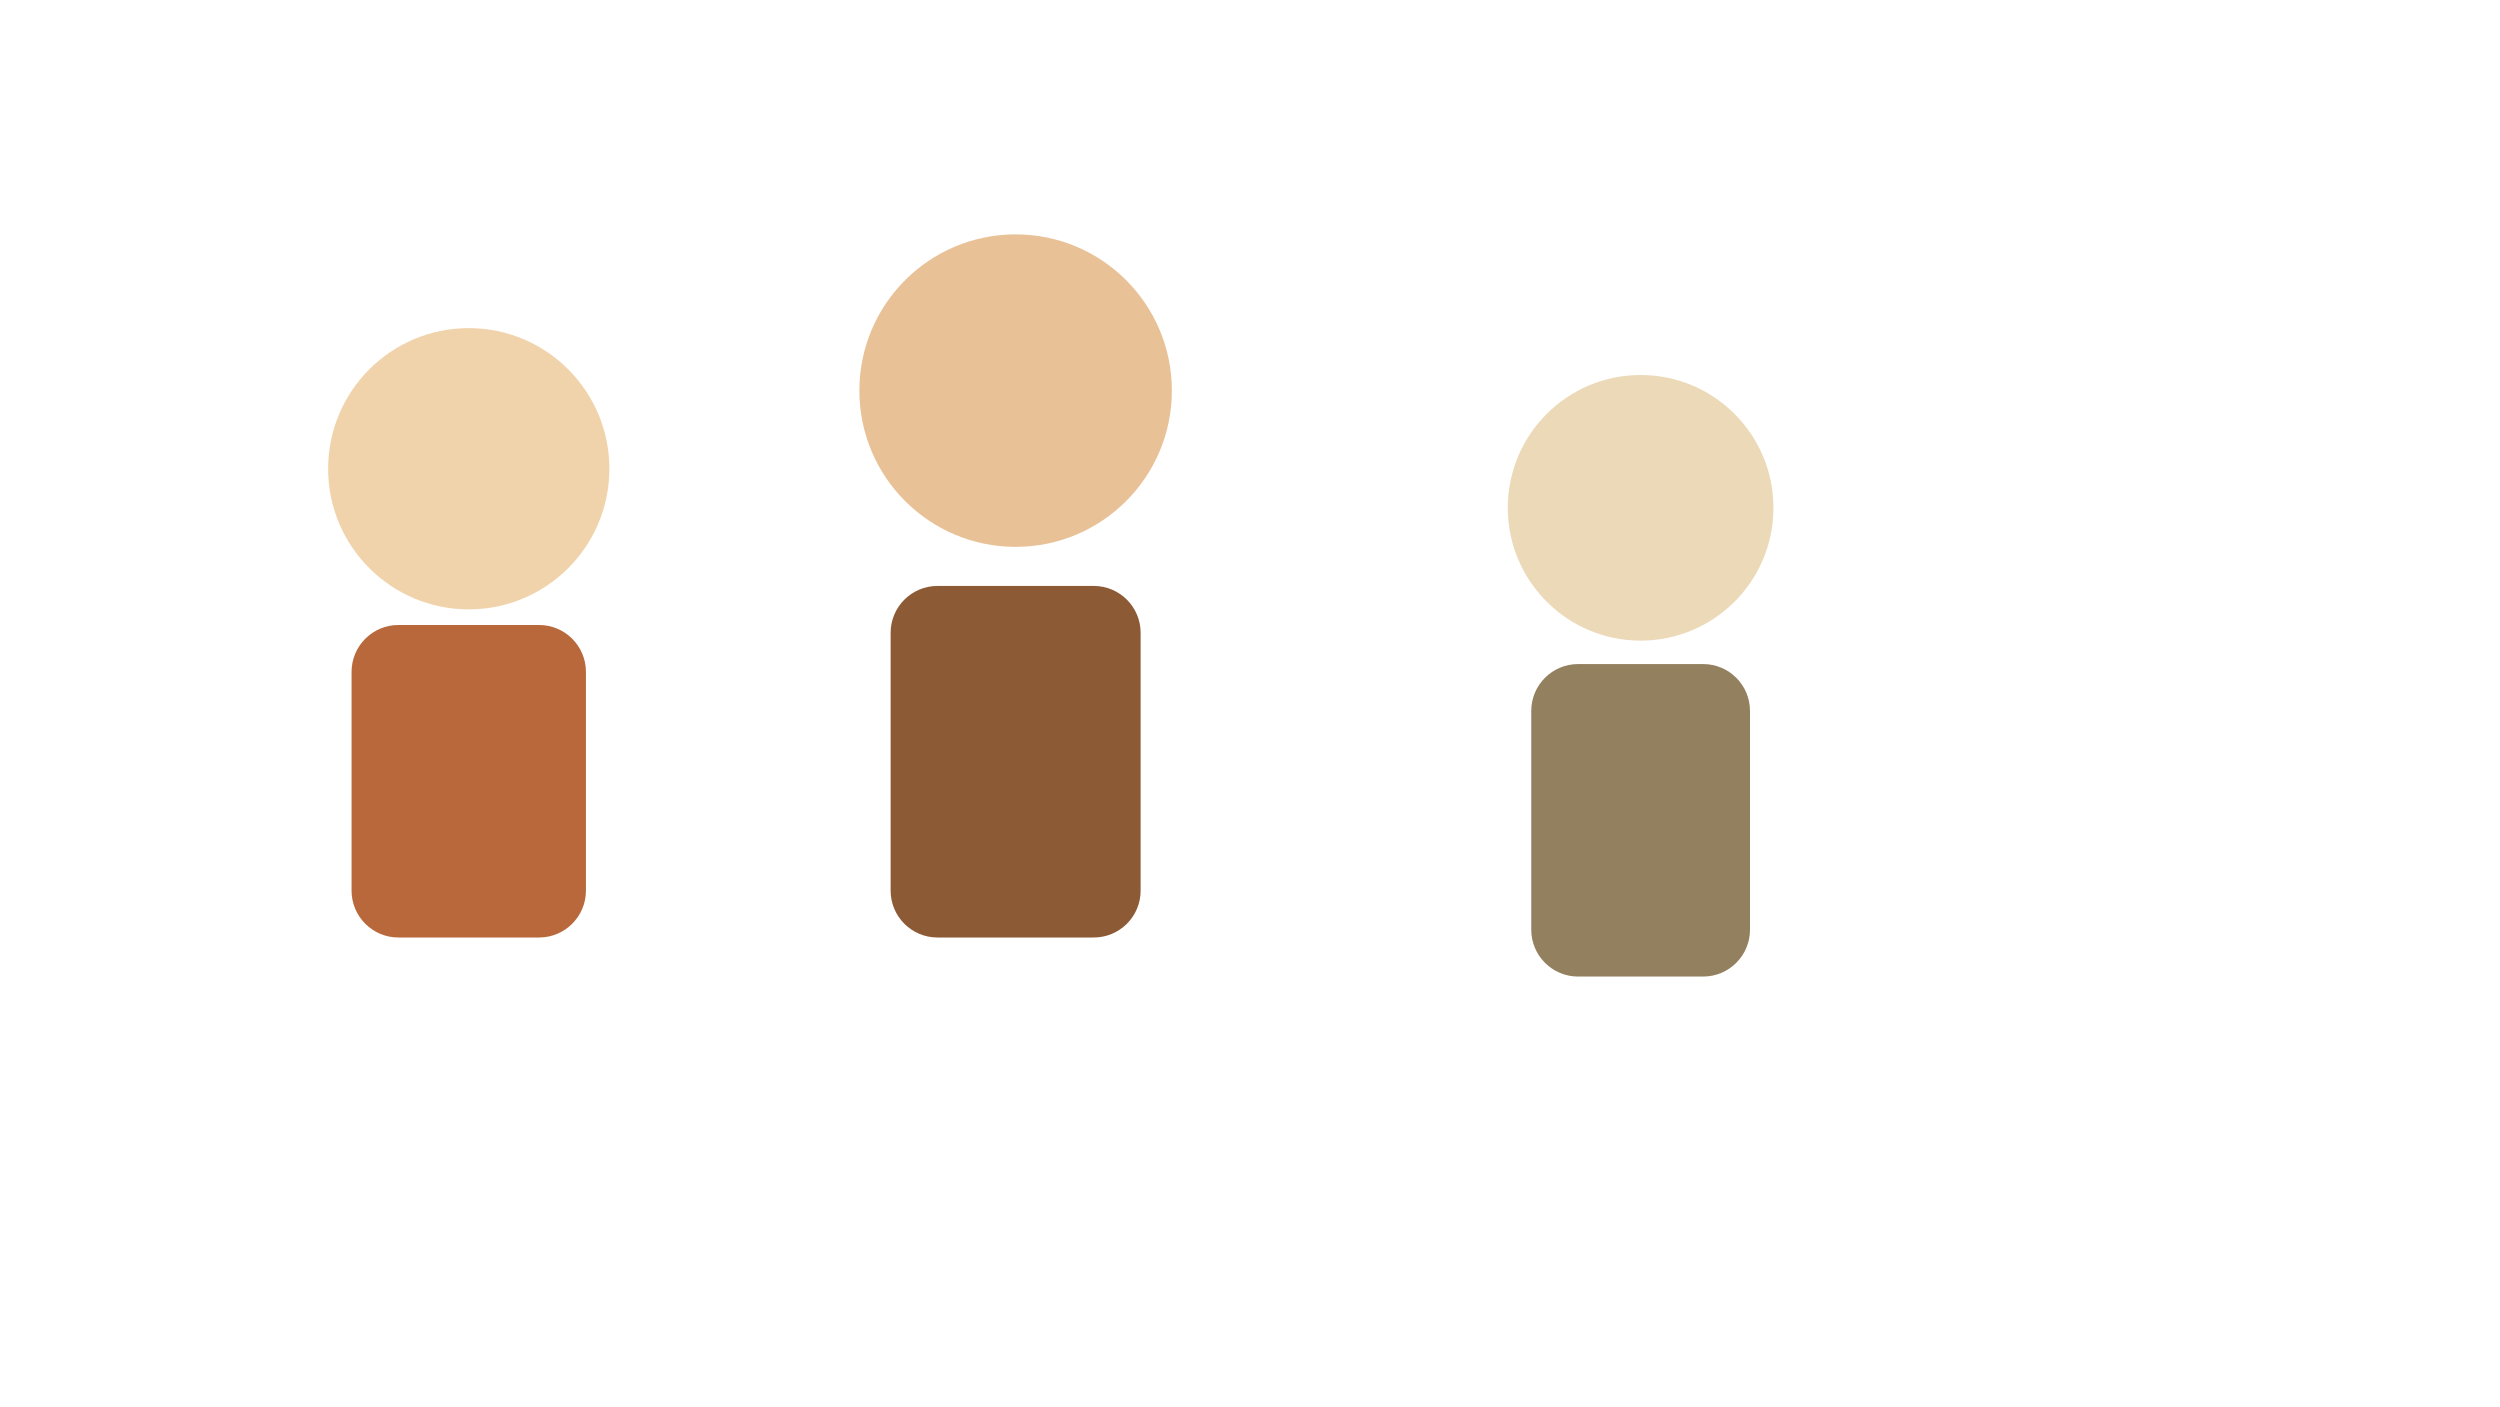
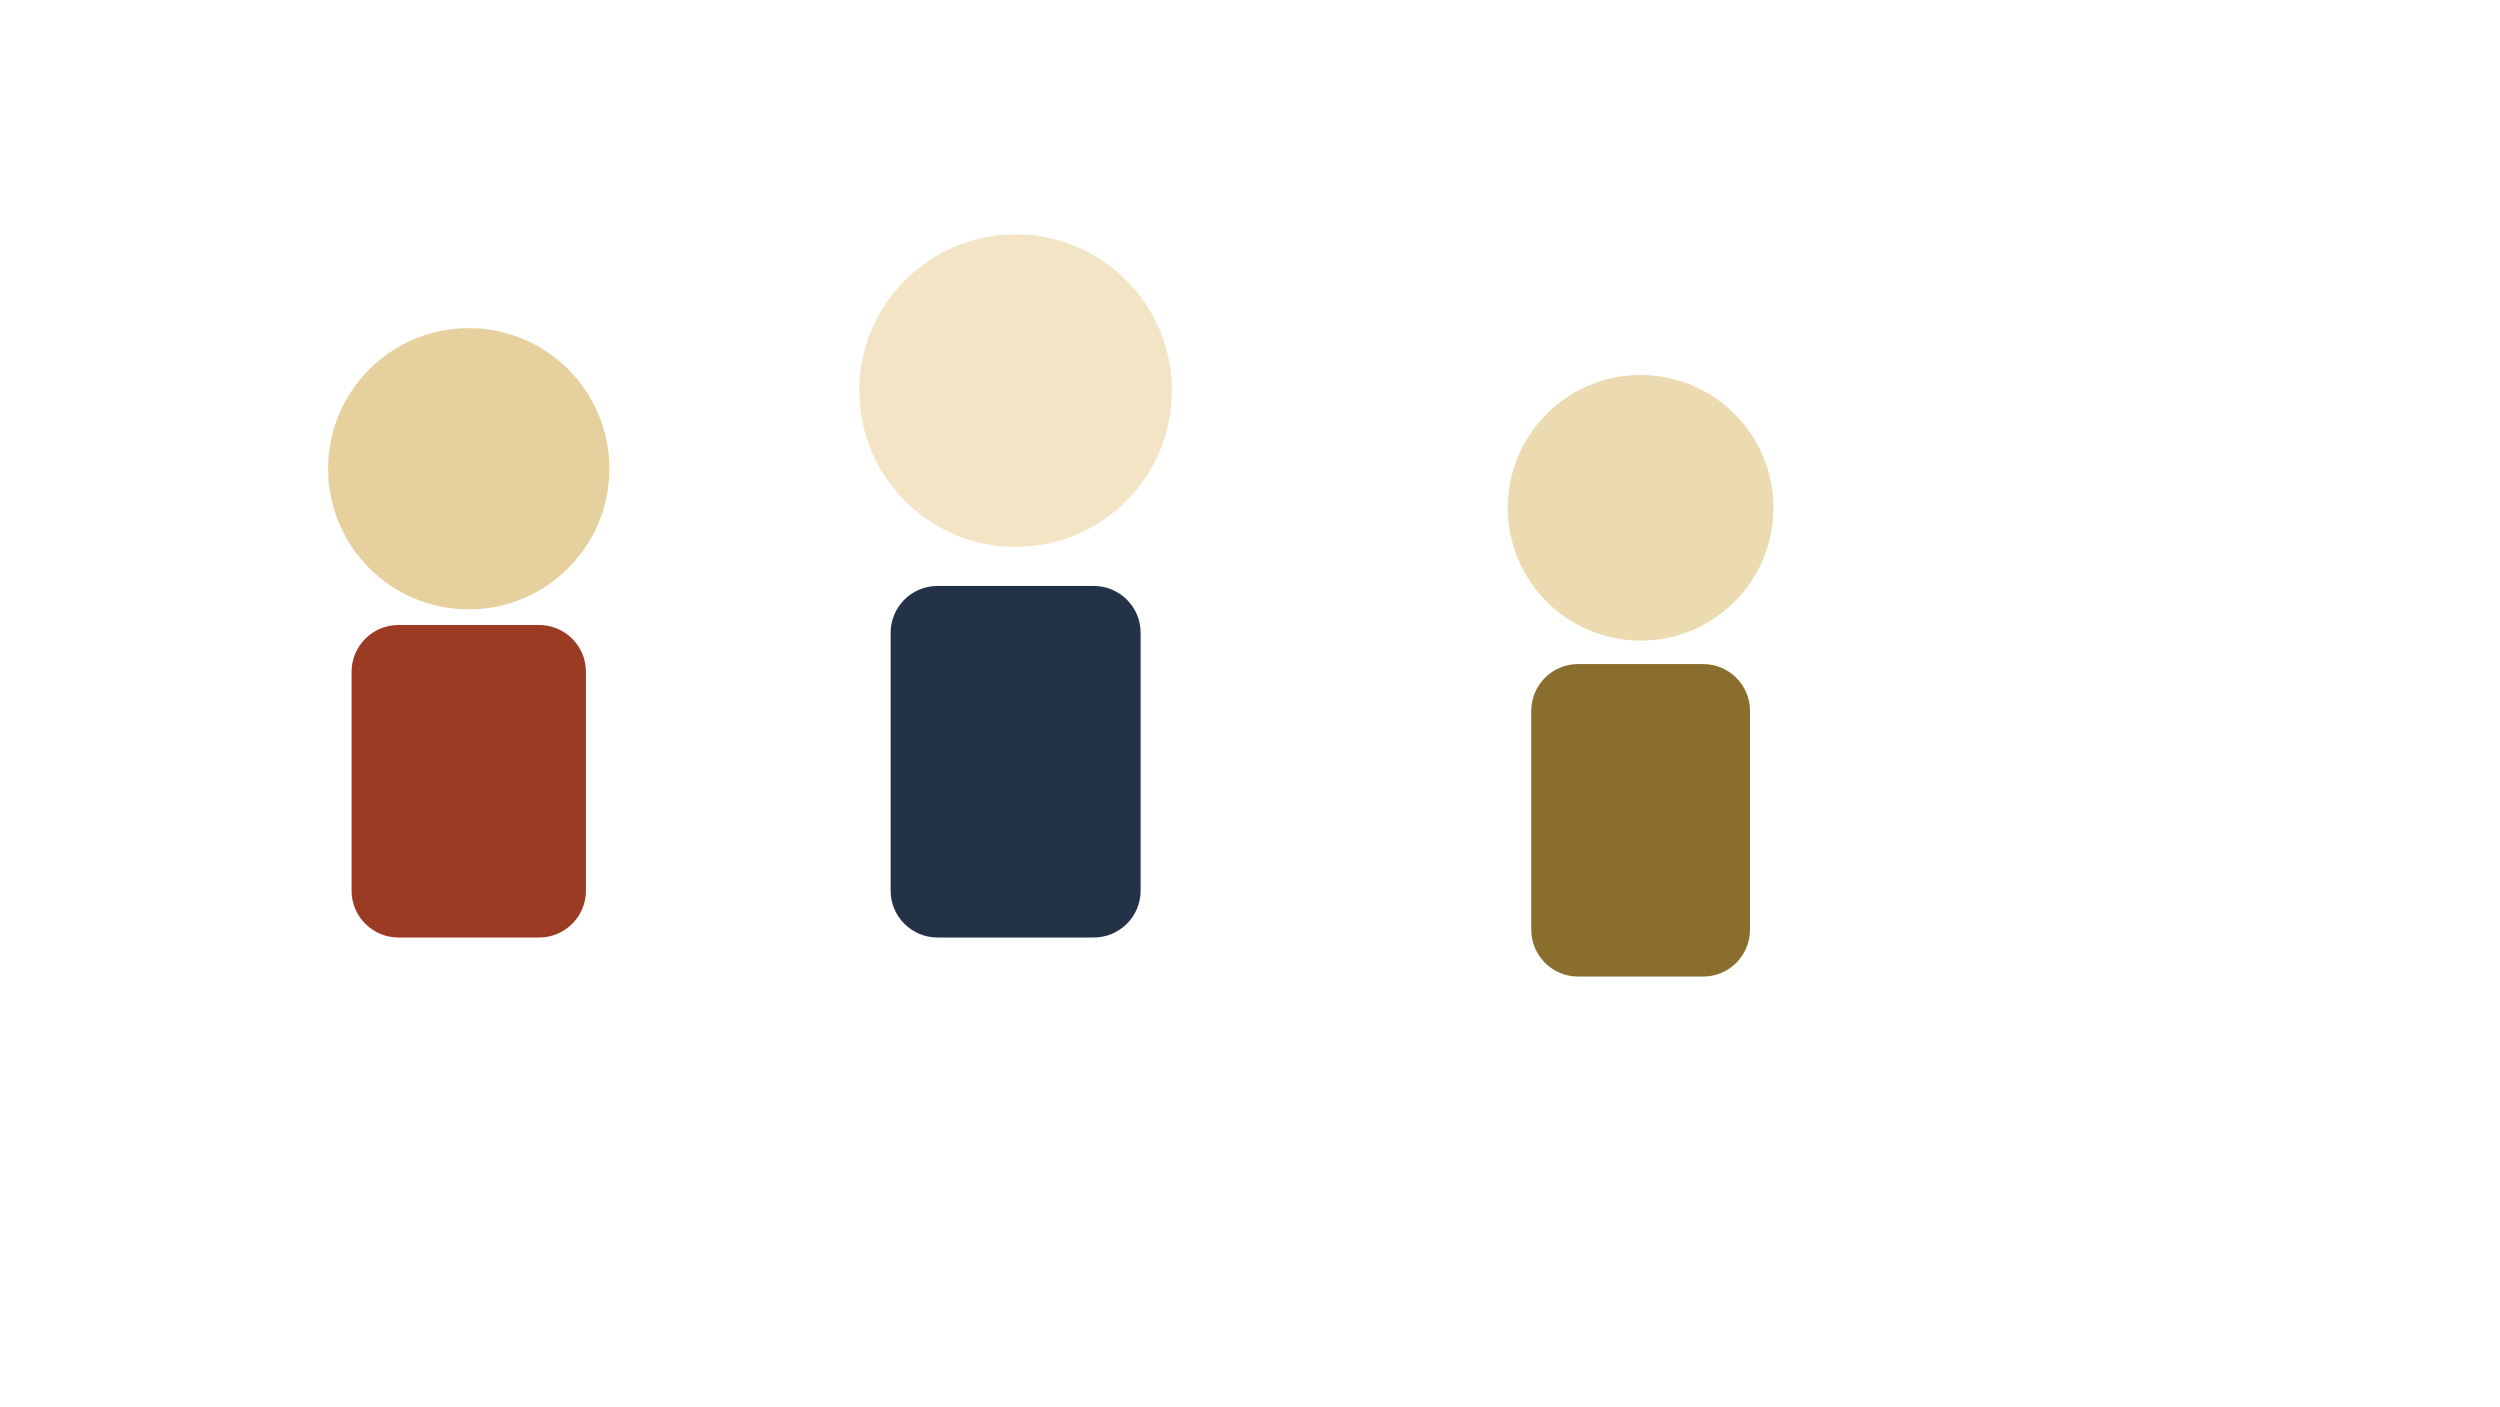
<svg xmlns="http://www.w3.org/2000/svg" viewBox="0 0 640 360" width="640" height="360">
  <rect width="100%" height="100%" fill="none" />
  <g>
-     <circle cx="120" cy="120" r="36" fill="#f0d3ab" />
-     <rect x="90" y="160" width="60" height="80" rx="12" fill="#b9683c" />
-     <circle cx="260" cy="100" r="40" fill="#e9c197" />
-     <rect x="228" y="150" width="64" height="90" rx="12" fill="#8c5a34" />
-     <circle cx="420" cy="130" r="34" fill="#ecd9b8" />
-     <rect x="392" y="170" width="56" height="80" rx="12" fill="#93805f" />
+     <circle cx="120" cy="120" r="36" fill="#e6d19e" />
+     <rect x="90" y="160" width="60" height="80" rx="12" fill="#9c3b23" />
+     <circle cx="260" cy="100" r="40" fill="#f2e4c4" />
+     <rect x="228" y="150" width="64" height="90" rx="12" fill="#243247" />
+     <circle cx="420" cy="130" r="34" fill="#ecdbb0" />
+     <rect x="392" y="170" width="56" height="80" rx="12" fill="#8a6e2e" />
  </g>
</svg>
